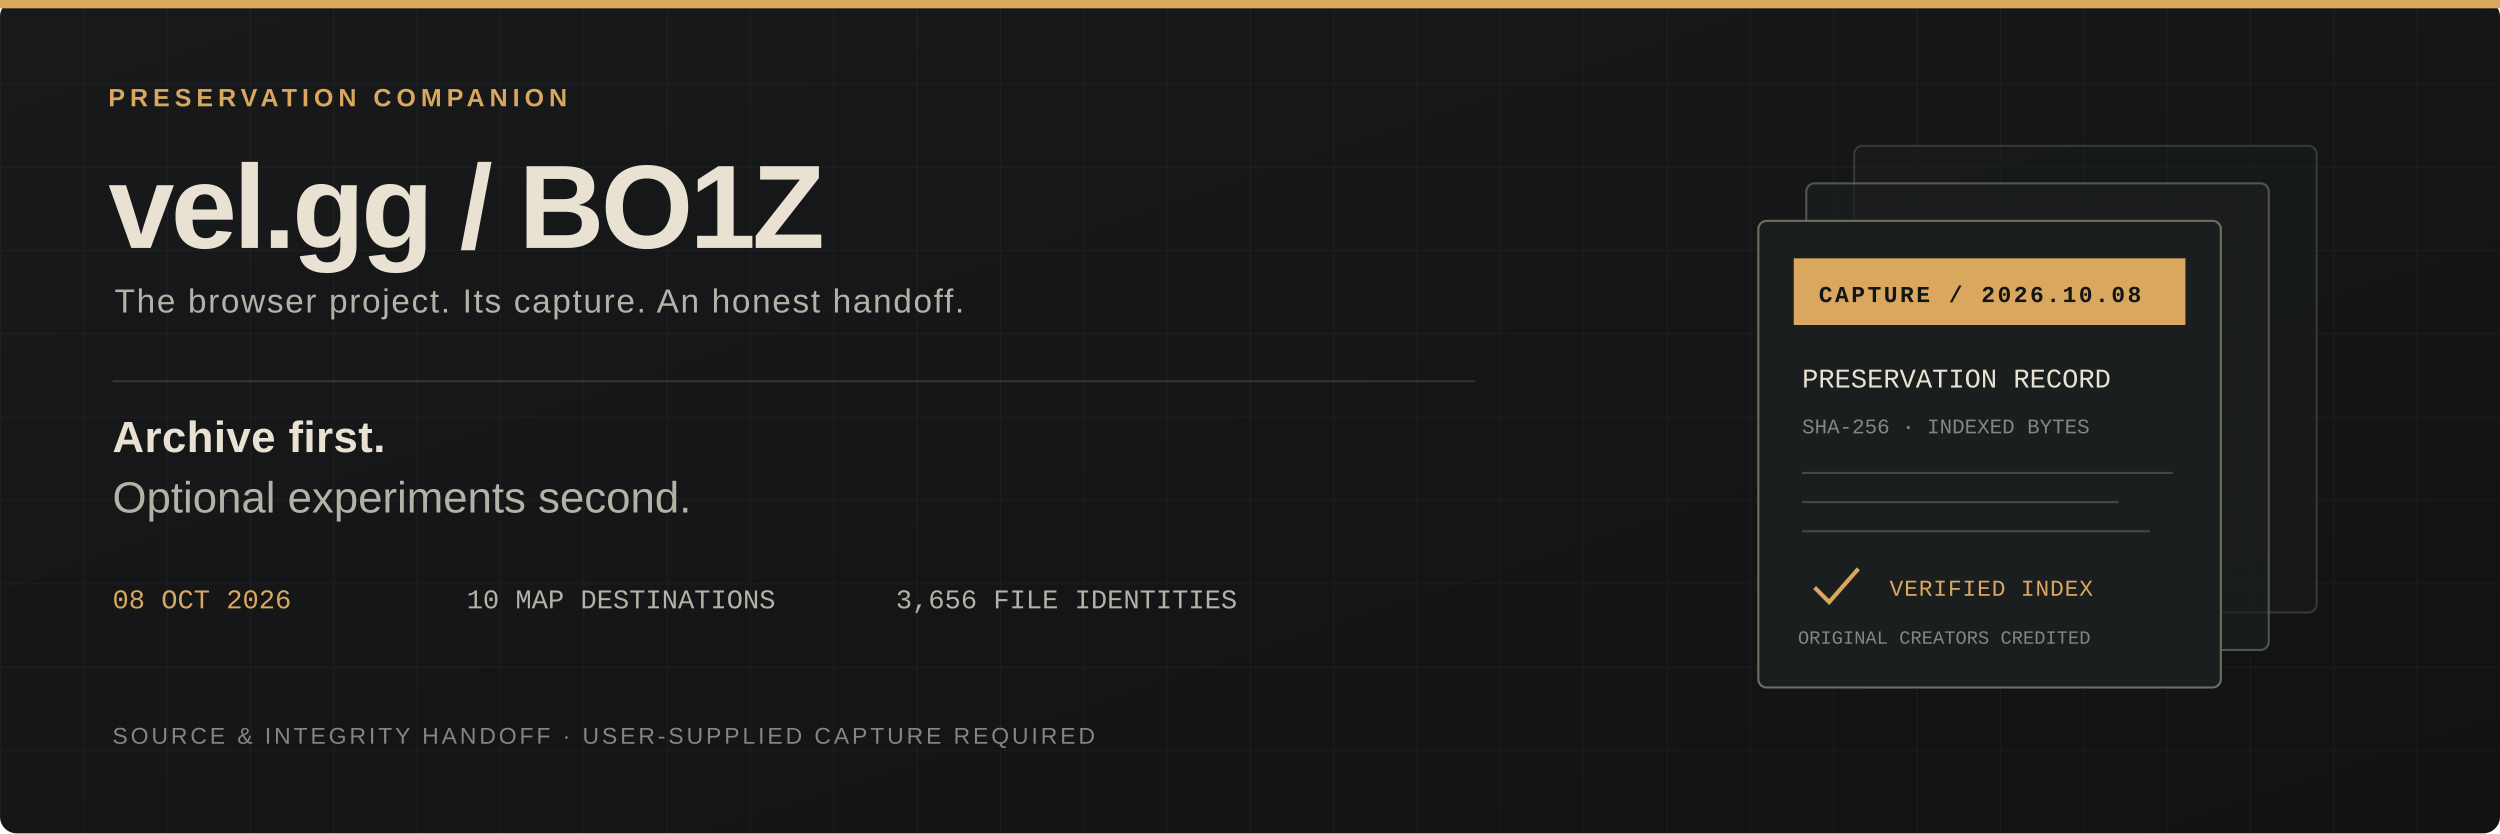
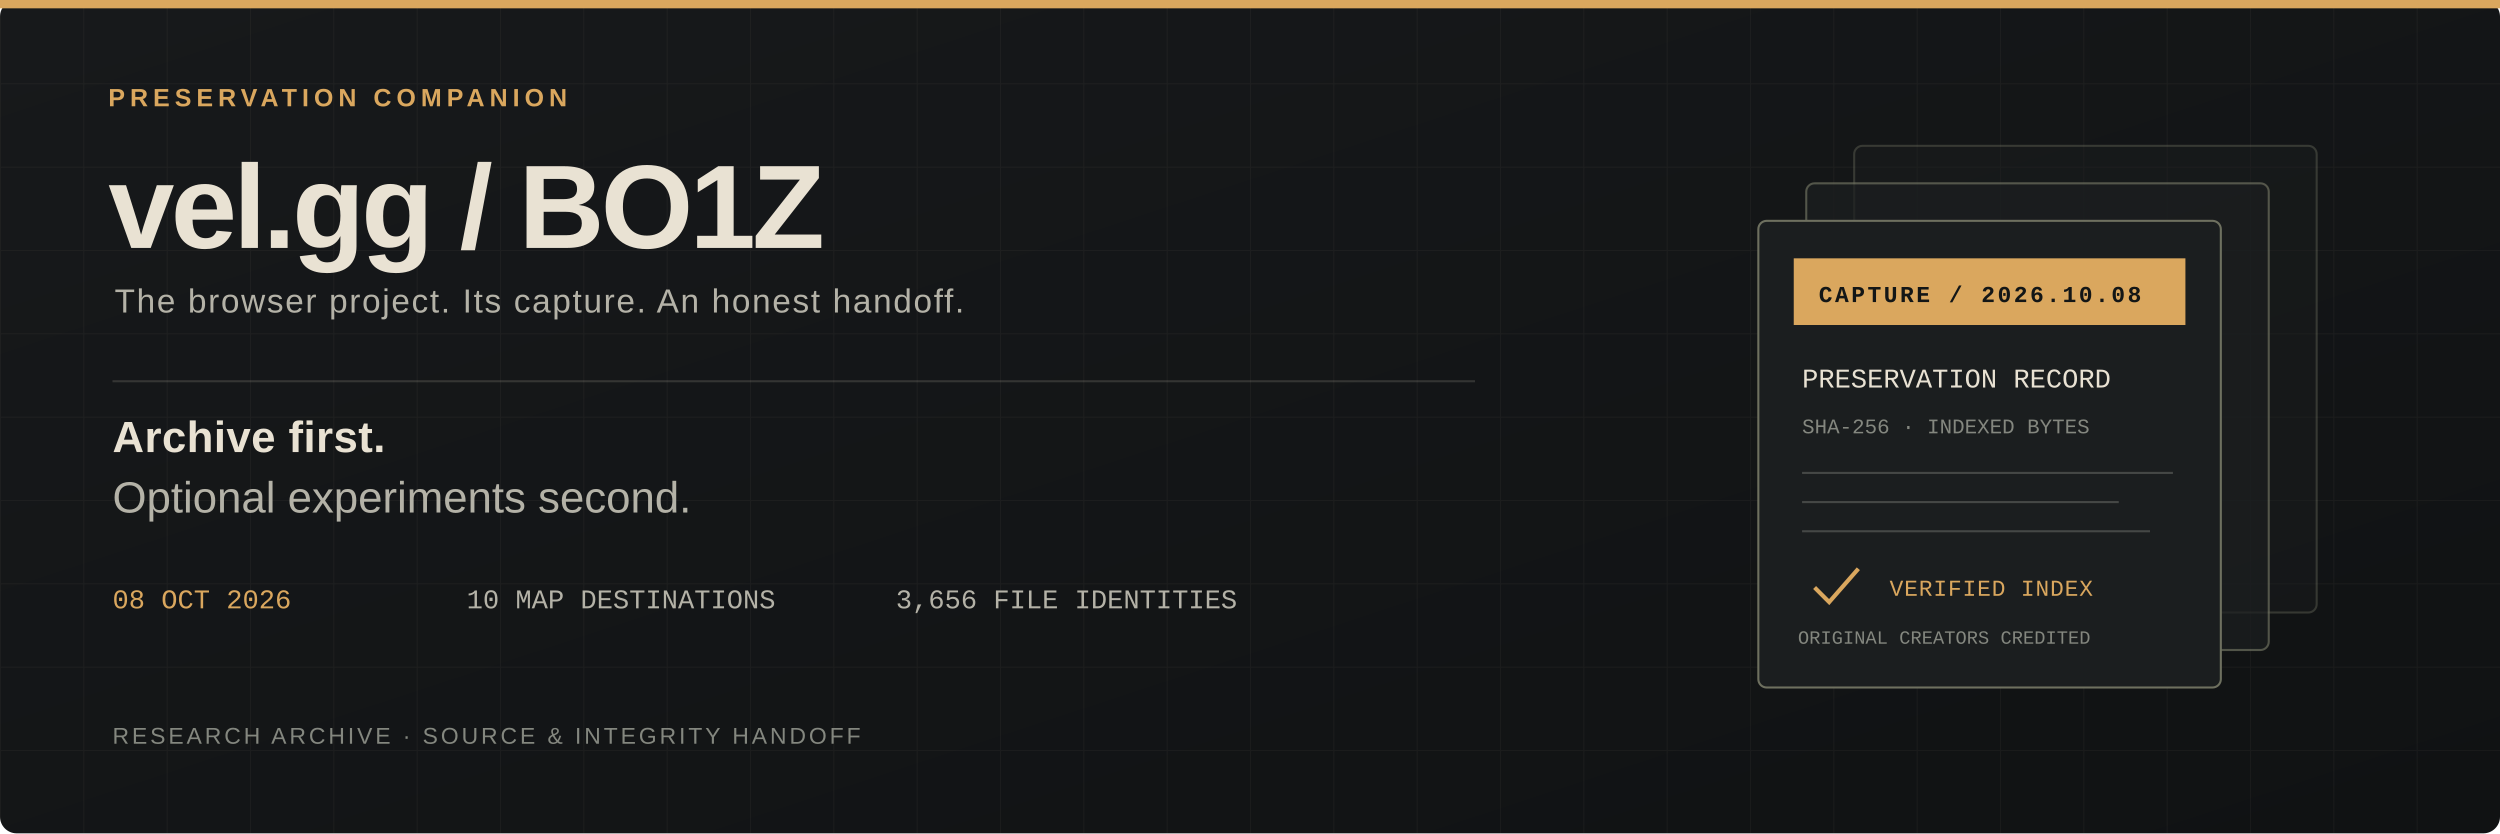
<svg xmlns="http://www.w3.org/2000/svg" width="1200" height="400" viewBox="0 0 1200 400" role="img" aria-labelledby="title desc">
  <defs>
    <pattern id="grid" width="40" height="40" patternUnits="userSpaceOnUse">
      <path d="M40 0H0V40" fill="none" stroke="#aaa08c" stroke-opacity=".06" />
    </pattern>
    <linearGradient id="shade" x2="1" y2="1">
      <stop stop-color="#17191b" />
      <stop offset="1" stop-color="#101213" />
    </linearGradient>
  </defs>
  <rect width="1200" height="400" rx="8" fill="url(#shade)" />
  <rect width="1200" height="400" rx="8" fill="url(#grid)" />
  <path d="M0 0H1200" stroke="#daa75e" stroke-width="8" />
  <g font-family="Arial, Helvetica, sans-serif">
    <text x="52" y="51" fill="#daa75e" font-size="12" font-weight="700" letter-spacing="2.4">PRESERVATION COMPANION</text>
    <text x="52" y="119" fill="#e9e2d3" font-size="57" font-weight="800" letter-spacing="-1.7">vel.gg / BO1Z</text>
    <text x="55" y="150" fill="#b4b2a7" font-size="16" letter-spacing=".8">The browser project. Its capture. An honest handoff.</text>
    <path d="M54 183H708" stroke="#e9e2d3" stroke-opacity=".15" />
    <text x="54" y="217" fill="#e9e2d3" font-size="21" font-weight="700" letter-spacing=".2">Archive first.</text>
    <text x="54" y="246" fill="#b4b2a7" font-size="21">Optional experiments second.</text>
    <g font-family="'Courier New', monospace" font-size="13">
      <text x="54" y="292" fill="#daa75e">08 OCT 2026</text>
      <text x="224" y="292" fill="#b4b2a7">10 MAP DESTINATIONS</text>
      <text x="430" y="292" fill="#b4b2a7">3,656 FILE IDENTITIES</text>
    </g>
-     <text x="54" y="357" fill="#84877f" font-size="11" letter-spacing="1.4">SOURCE &amp; INTEGRITY HANDOFF · USER-SUPPLIED CAPTURE REQUIRED</text>
+     <text x="54" y="357" fill="#84877f" font-size="11" letter-spacing="1.4">RESEARCH ARCHIVE · SOURCE &amp; INTEGRITY HANDOFF</text>
  </g>
  <g fill="#1b1e1f" stroke="#6e705f" stroke-width="1">
    <rect x="890" y="70" width="222" height="224" rx="4" opacity=".4" />
    <rect x="867" y="88" width="222" height="224" rx="4" opacity=".7" />
    <rect x="844" y="106" width="222" height="224" rx="4" />
  </g>
  <g font-family="'Courier New', monospace">
    <rect x="861" y="124" width="188" height="32" fill="#daa75e" />
    <text x="873" y="145" fill="#131616" font-size="11" font-weight="700" letter-spacing="1.2">CAPTURE / 2026.10.08</text>
    <text x="865" y="186" fill="#e9e2d3" font-size="13">PRESERVATION RECORD</text>
    <text x="865" y="208" fill="#84877f" font-size="10">SHA-256 · INDEXED BYTES</text>
    <path d="M865 227H1043M865 241H1017M865 255H1032" stroke="#84877f" stroke-opacity=".4" />
    <path d="M871 282l7 7 14-16" fill="none" stroke="#daa75e" stroke-width="2" />
    <text x="907" y="286" fill="#daa75e" font-size="11" letter-spacing=".4">VERIFIED INDEX</text>
    <text x="863" y="309" fill="#84877f" font-size="9">ORIGINAL CREATORS CREDITED</text>
  </g>
</svg>
